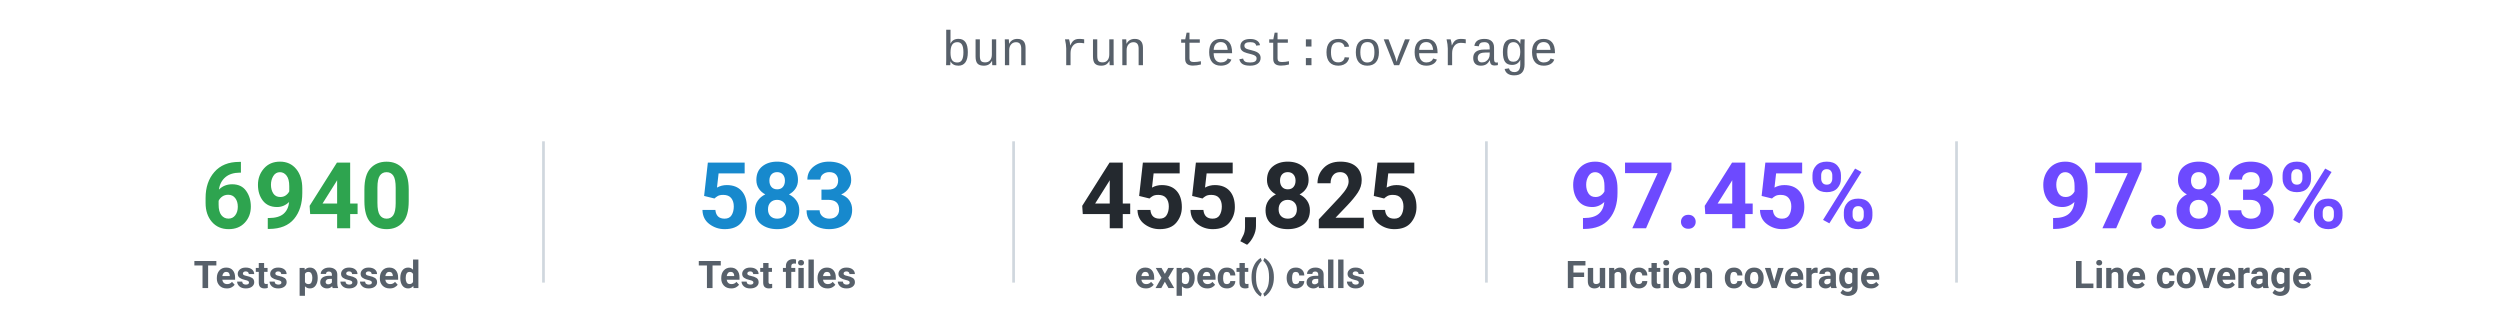
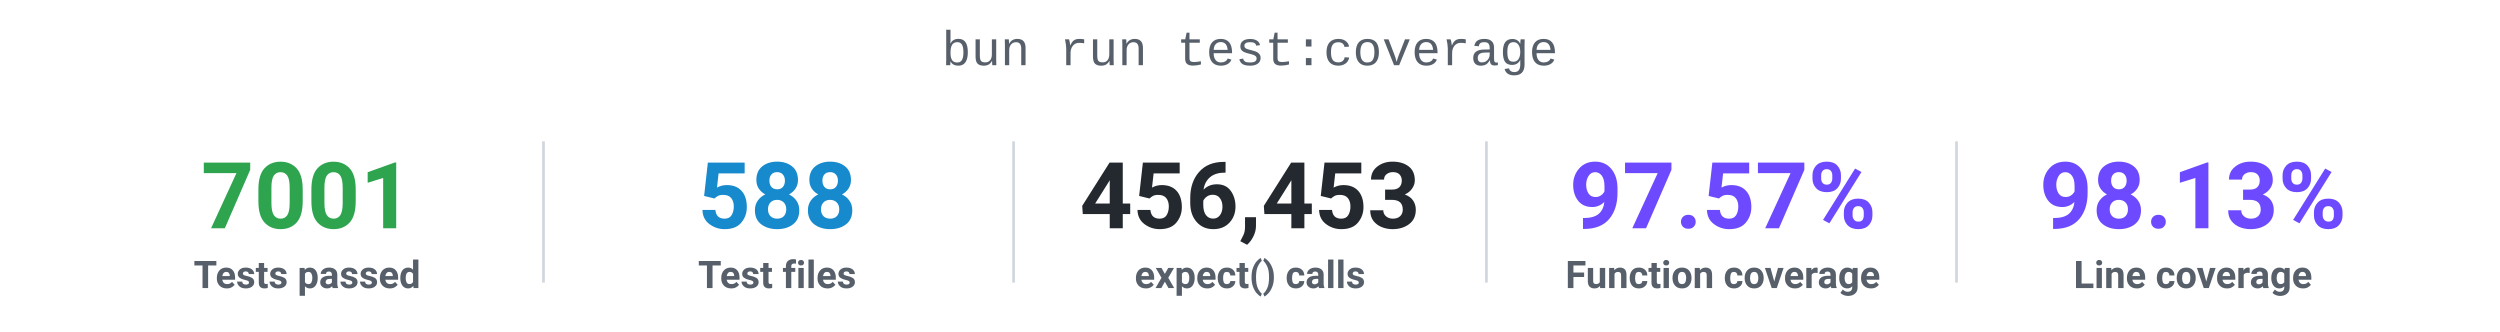
- <svg xmlns="http://www.w3.org/2000/svg" viewBox="0 0 920 122" width="920" height="122" role="img" aria-label="bun run test:coverage — 6940 tests passed, 583 test files, 455,825 expect() calls, 97.45% function coverage, 97.83% line coverage">
+ <svg xmlns="http://www.w3.org/2000/svg" viewBox="0 0 920 122" width="920" height="122" role="img" aria-label="bun run test:coverage — 7001 tests passed, 588 test files, 456,453 expect() calls, 97.57% function coverage, 98.13% line coverage">
  <style>
    .cmd { font-family: ui-monospace, SFMono-Regular, 'SF Mono', Menlo, Consolas, 'Liberation Mono', monospace; font-weight: 500; font-size: 18px; }
    .val { font-family: system-ui, -apple-system, BlinkMacSystemFont, 'Segoe UI', Roboto, sans-serif; font-weight: 700; font-size: 34px; }
    .lbl { font-family: system-ui, -apple-system, BlinkMacSystemFont, 'Segoe UI', Roboto, sans-serif; font-weight: 600; font-size: 14px; }
  </style>
  <text x="460" y="24" text-anchor="middle" class="cmd" fill="#57606a">bun run test:coverage</text>
  <line x1="200" y1="52" x2="200" y2="104" stroke="#d0d7de" stroke-width="1" />
  <line x1="373" y1="52" x2="373" y2="104" stroke="#d0d7de" stroke-width="1" />
  <line x1="547" y1="52" x2="547" y2="104" stroke="#d0d7de" stroke-width="1" />
  <line x1="720" y1="52" x2="720" y2="104" stroke="#d0d7de" stroke-width="1" />
-   <text x="113" y="84" text-anchor="middle" class="val" fill="#2ea44f">6940</text>
+   <text x="113" y="84" text-anchor="middle" class="val" fill="#2ea44f">7001</text>
  <text x="113" y="106" text-anchor="middle" class="lbl" fill="#57606a">Tests passed</text>
-   <text x="286" y="84" text-anchor="middle" class="val" fill="#1789cd">583</text>
+   <text x="286" y="84" text-anchor="middle" class="val" fill="#1789cd">588</text>
  <text x="286" y="106" text-anchor="middle" class="lbl" fill="#57606a">Test files</text>
-   <text x="460" y="84" text-anchor="middle" class="val" fill="#24292f">455,825</text>
+   <text x="460" y="84" text-anchor="middle" class="val" fill="#24292f">456,453</text>
  <text x="460" y="106" text-anchor="middle" class="lbl" fill="#57606a">expect() calls</text>
-   <text x="634" y="84" text-anchor="middle" class="val" fill="#6d4aff">97.45%</text>
+   <text x="634" y="84" text-anchor="middle" class="val" fill="#6d4aff">97.57%</text>
  <text x="634" y="106" text-anchor="middle" class="lbl" fill="#57606a">Function coverage</text>
-   <text x="807" y="84" text-anchor="middle" class="val" fill="#6d4aff">97.83%</text>
+   <text x="807" y="84" text-anchor="middle" class="val" fill="#6d4aff">98.13%</text>
  <text x="807" y="106" text-anchor="middle" class="lbl" fill="#57606a">Line coverage</text>
</svg>
